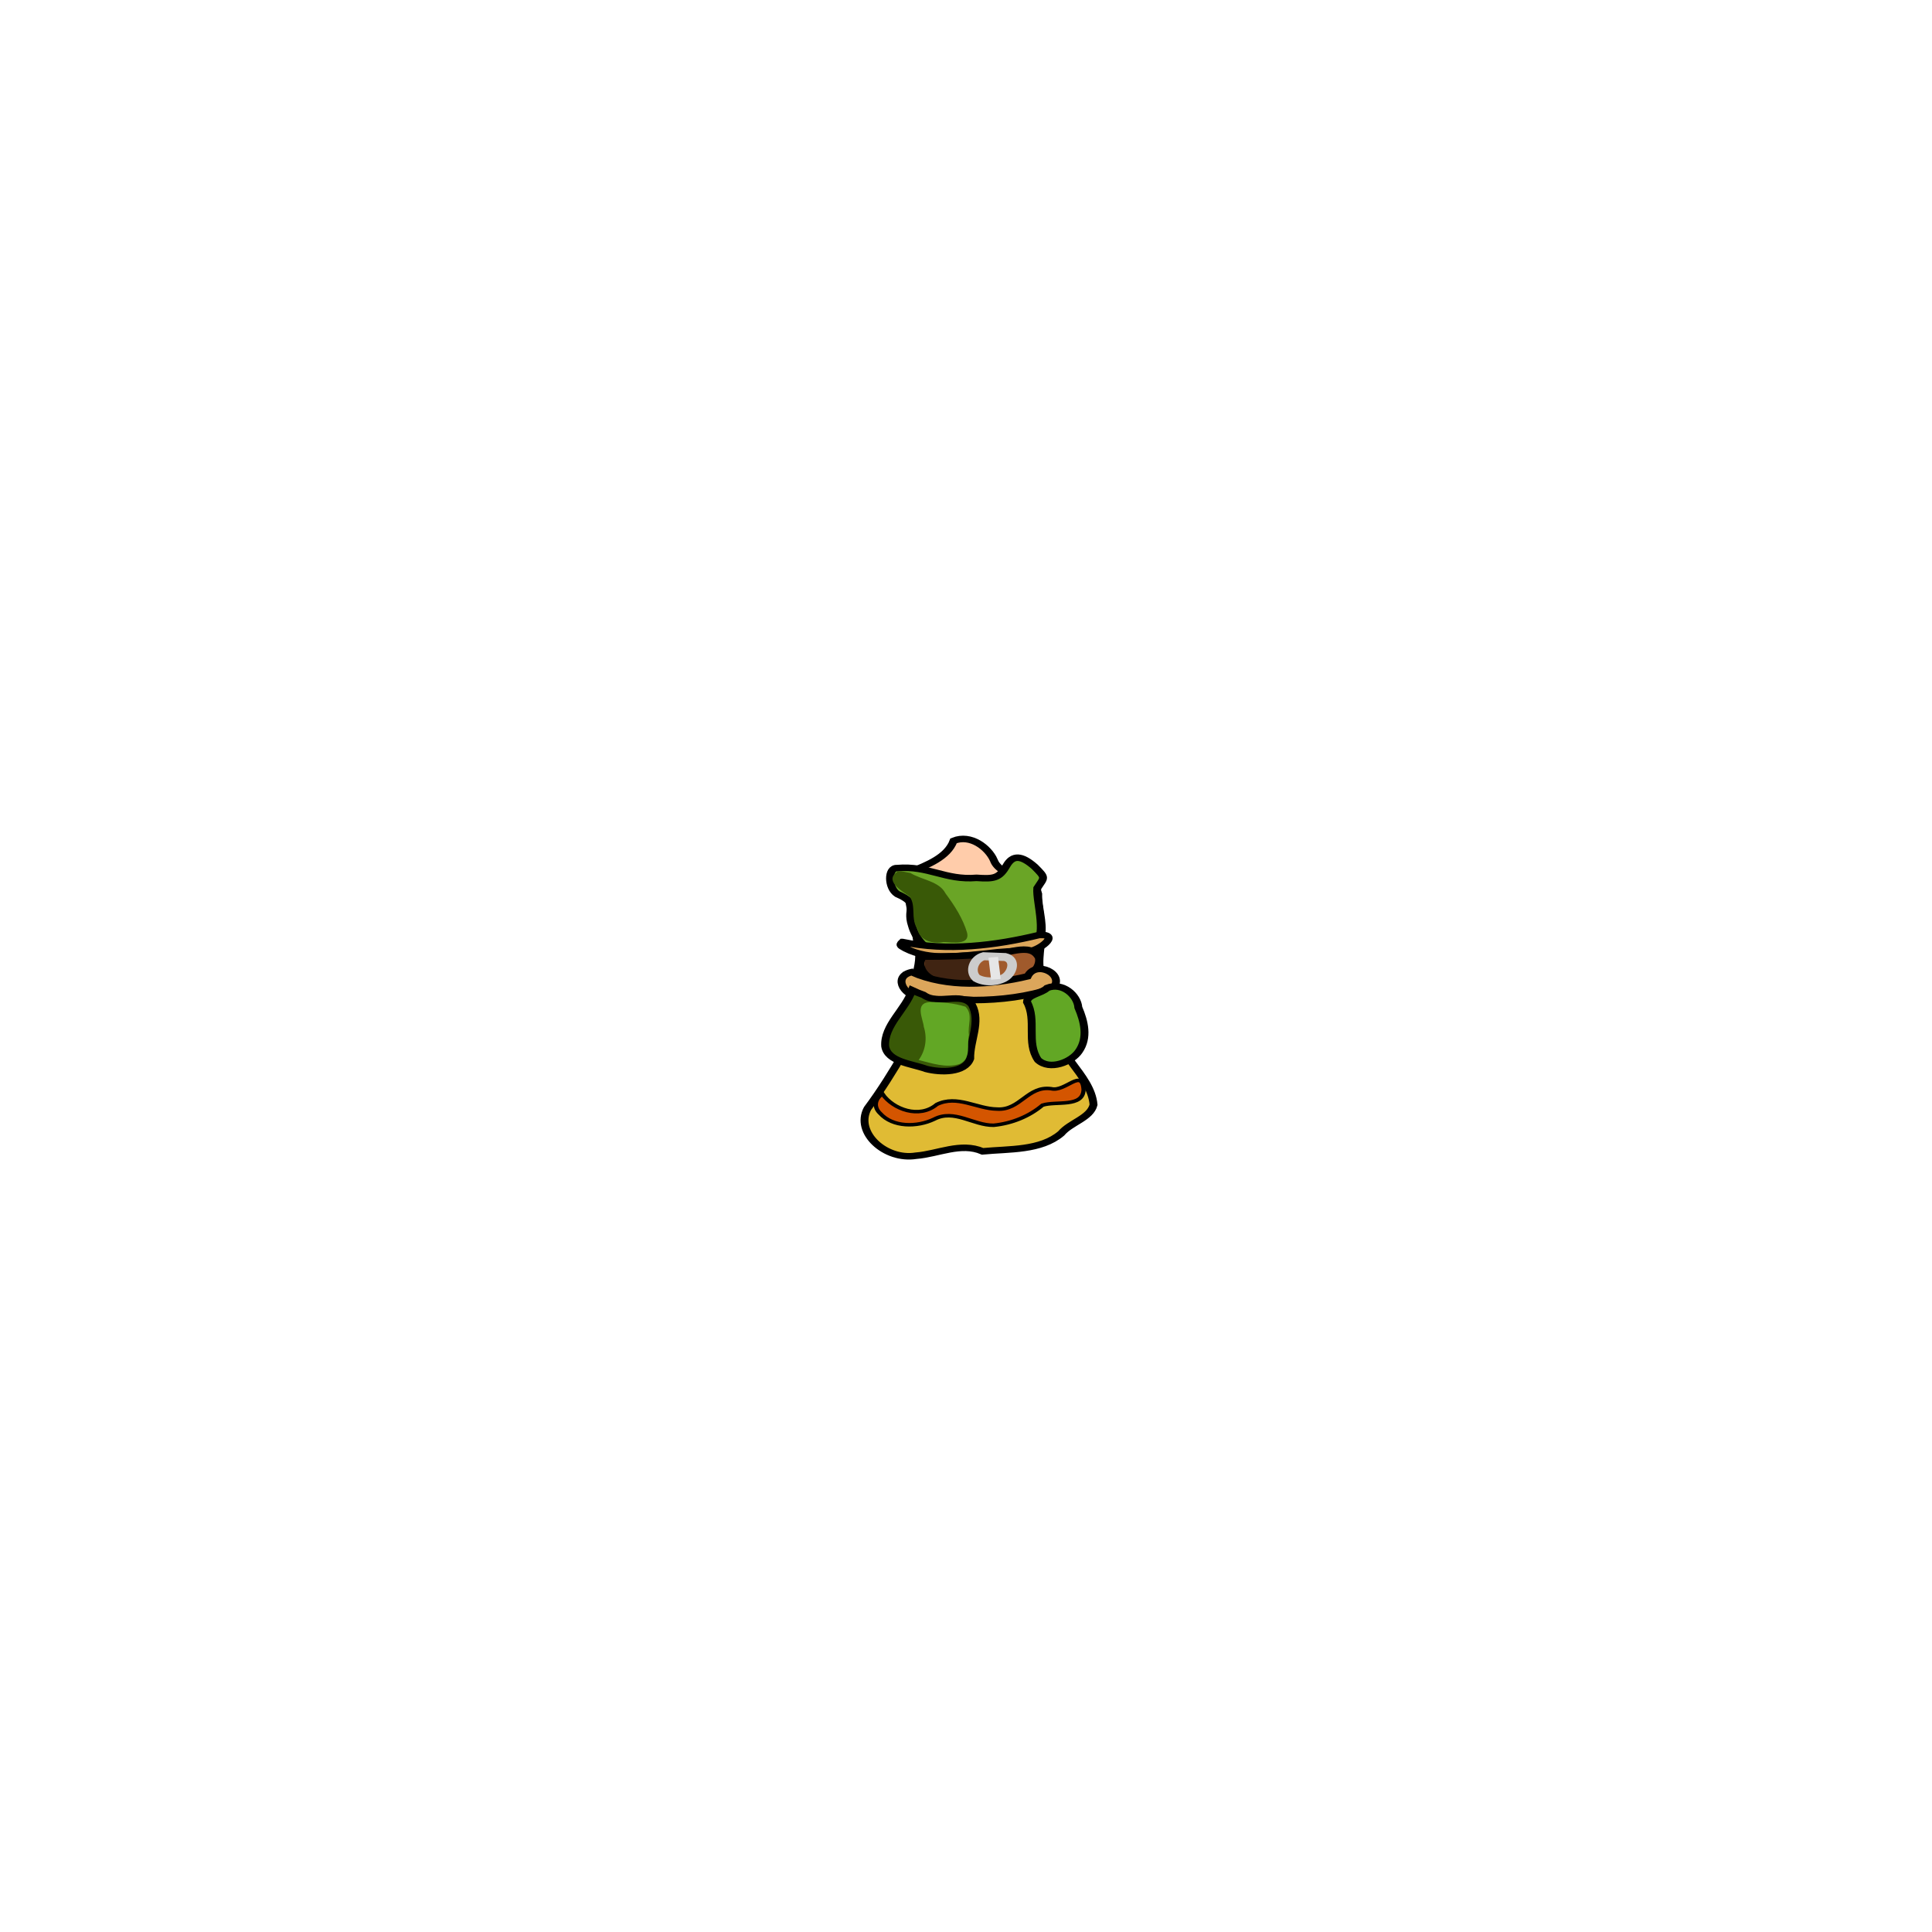
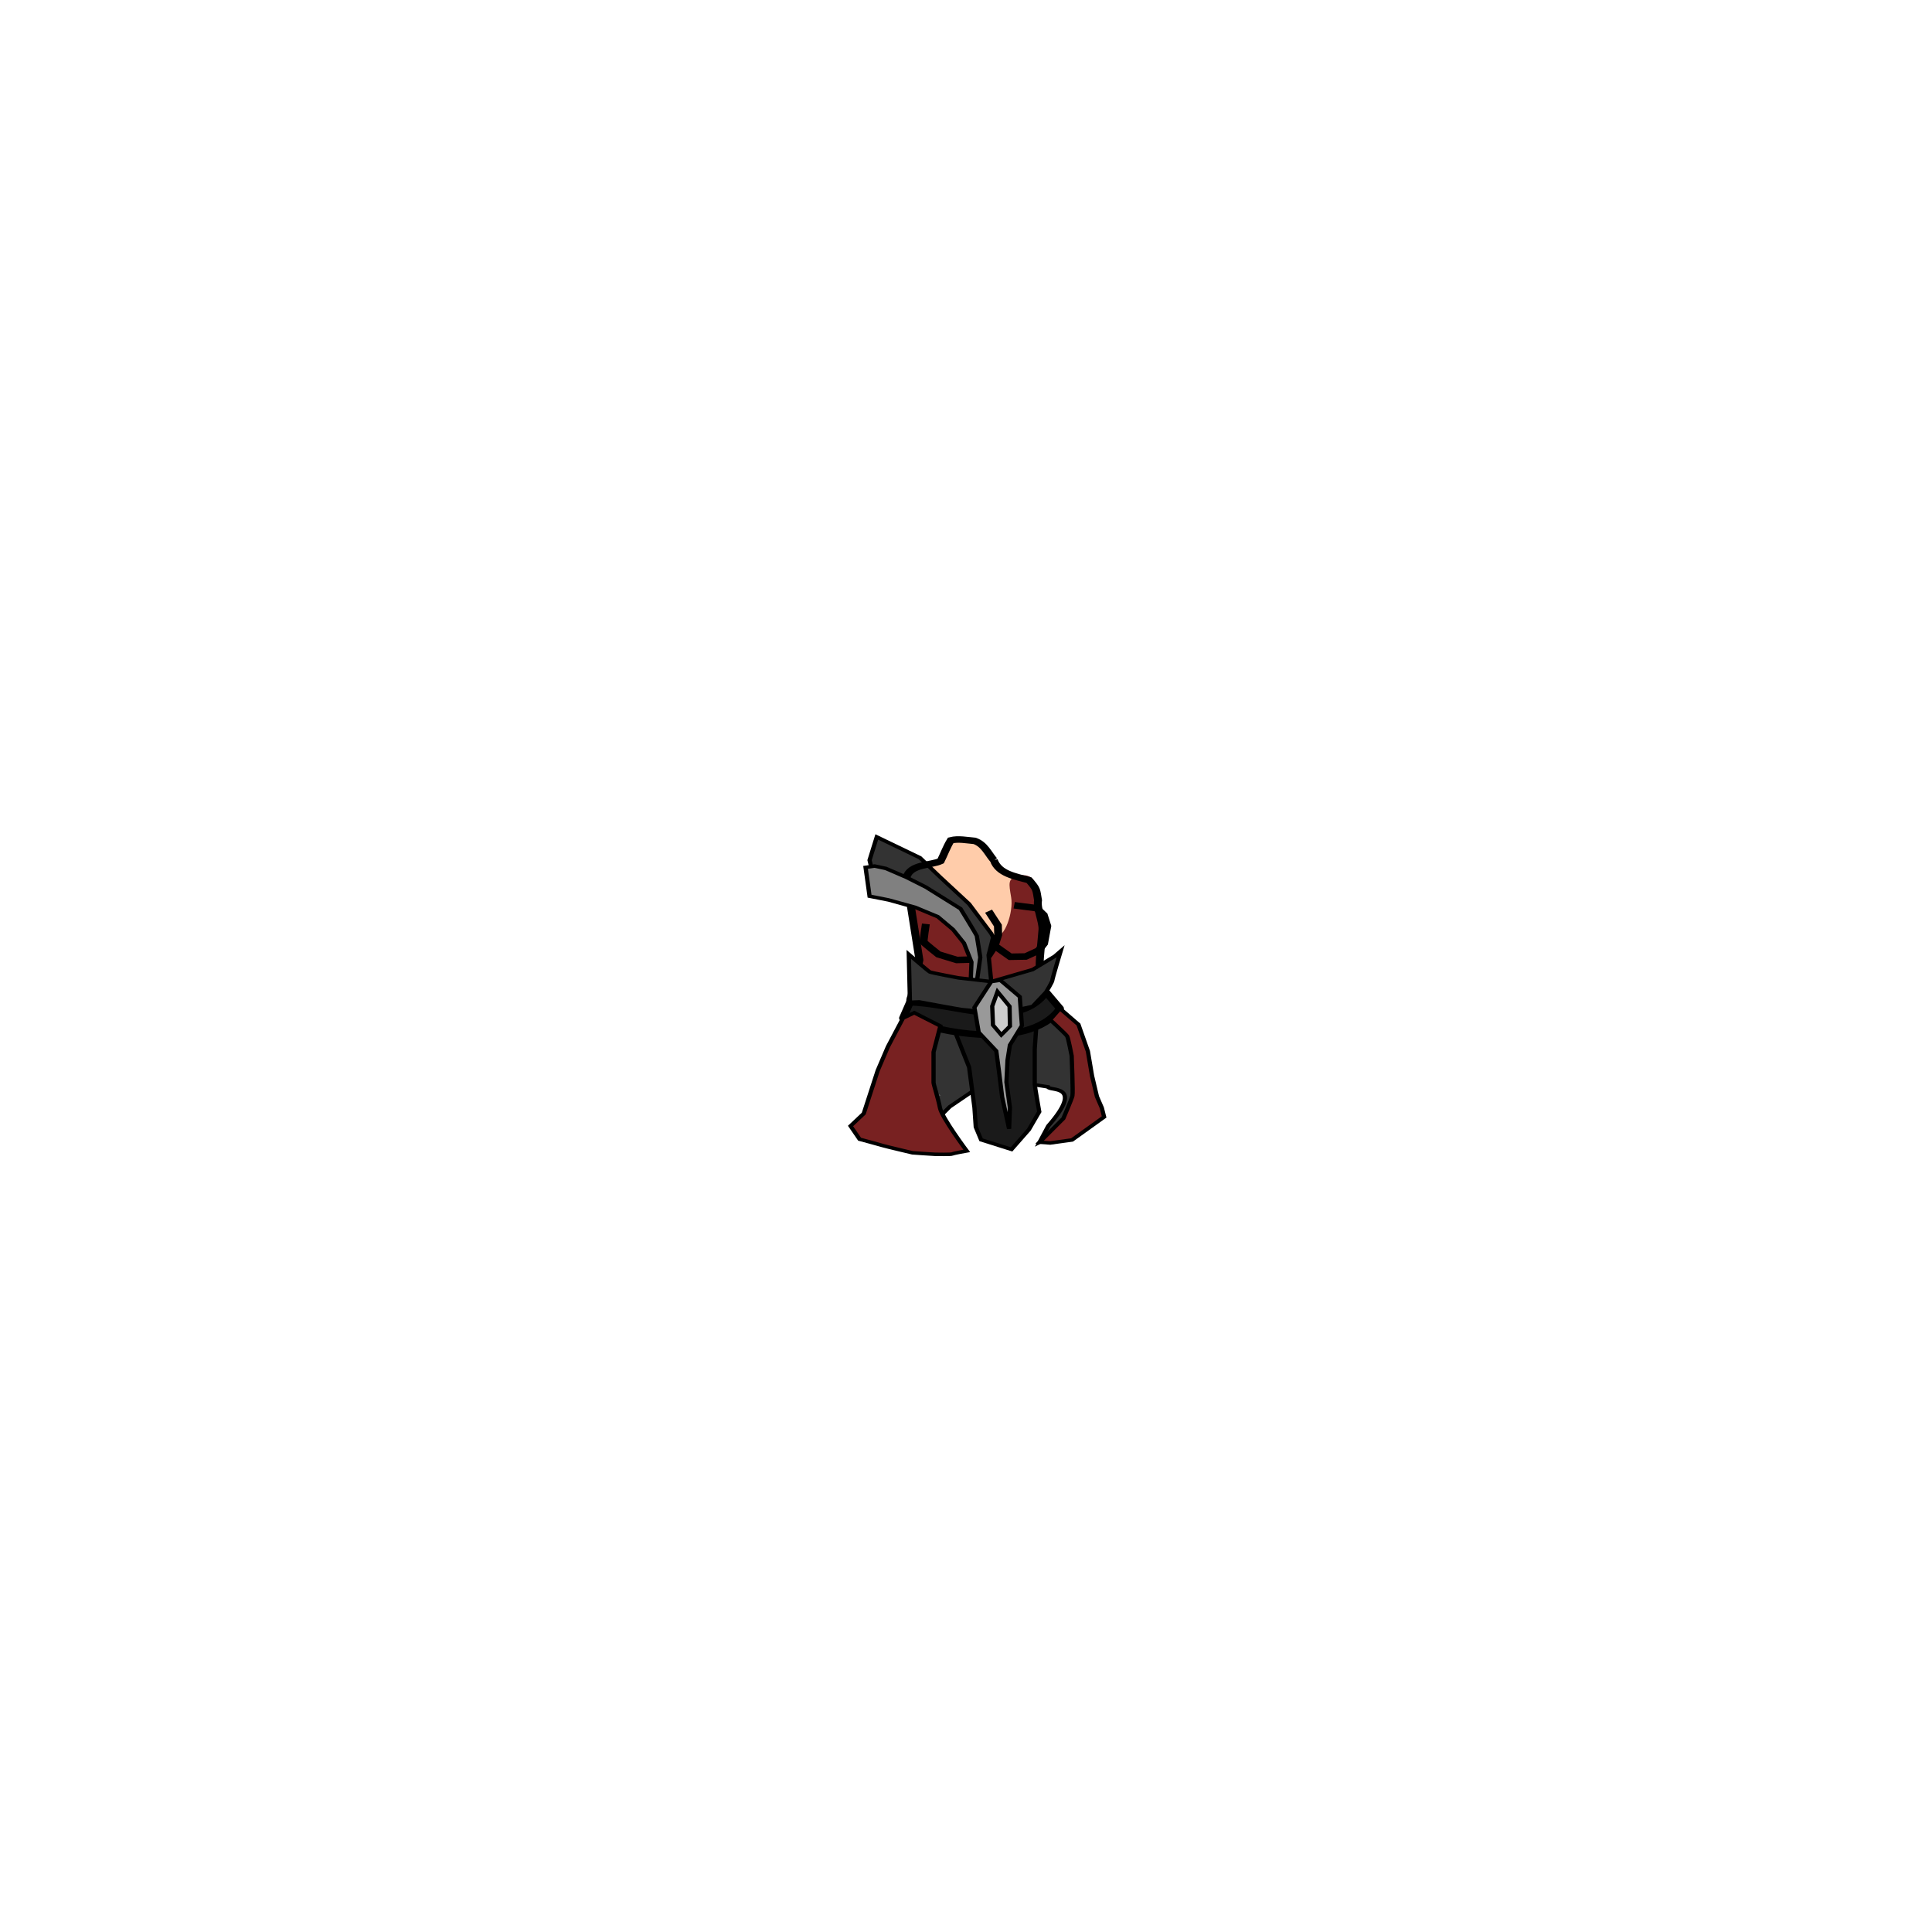
<svg xmlns="http://www.w3.org/2000/svg" width="500" height="500" viewBox="0 0 132.292 132.292" version="1.1" id="svg8">
  <defs id="defs2" />
  <g id="layer1" transform="translate(0,-164.7083)">
    <g id="g1785" transform="matrix(1.28517,0,0,1.061818,-40.08407,-12.75243)">
-       <path style="fill:#ffccaa;fill-opacity:1;stroke:none;stroke-width:0.42;stroke-linecap:butt;stroke-linejoin:miter;stroke-miterlimit:4;stroke-dasharray:none;stroke-opacity:1" d="m 81.747,221.508 c 0.018,0.884 -0.971,1.166 -1.385,1.798 -0.17,0.895 0.831,1.587 0.785,2.54 0.219,1.038 0.22,2.182 0.804,3.098 0.774,0.78 1.971,0.353 2.854,0.022 0.678,-0.157 1.206,-0.45 0.927,-1.23 -0.127,-1.316 -0.539,-2.585 -0.661,-3.902 -0.77,-0.933 -1.36,-2.249 -2.646,-2.542 -0.24,-0.014 -0.65,-0.142 -0.677,0.214 z" id="path1693" />
-       <path style="fill:none;fill-opacity:1;stroke:#000000;stroke-width:0.42;stroke-linecap:butt;stroke-linejoin:miter;stroke-miterlimit:4;stroke-dasharray:none;stroke-opacity:1" d="m 84.137,222.596 c 0.359,1.147 2.085,0.988 2.368,2.18 -0.016,0.888 0.278,1.77 0.164,2.676 0.002,0.947 -0.284,1.954 0.107,2.852 0.365,1.142 -0.083,2.77 -1.408,3.007 -0.919,0.096 -1.804,-0.325 -2.734,-0.233 -0.989,-0.019 -2.13,-0.075 -2.832,-0.877 -0.272,-1.412 0.657,-2.782 0.265,-4.19 -0.099,-1.551 -0.741,-3.094 -0.382,-4.653 0.914,-0.449 1.989,-0.952 2.312,-2.008 0.913,-0.445 1.844,0.438 2.142,1.244 z" id="path1699" />
-       <path style="fill:#e0bb34;fill-opacity:1;stroke:#000000;stroke-width:0.42;stroke-linecap:butt;stroke-linejoin:miter;stroke-miterlimit:4;stroke-dasharray:none;stroke-opacity:1" d="m 81.629,230.946 c -0.615,0.94 -0.276,2.225 -0.972,3.118 -0.46,0.422 -1.193,0.081 -1.287,0.888 -0.599,1.25 -1.233,2.486 -1.96,3.666 -0.686,1.561 0.972,3.357 2.584,3.041 1.175,-0.111 2.388,-0.887 3.549,-0.283 1.428,-0.163 3.095,-0.036 4.186,-1.155 0.501,-0.717 1.551,-0.988 1.725,-1.85 -0.138,-1.992 -2.164,-3.323 -2.1,-5.366 0.231,-0.86 -0.185,-1.743 -0.893,-2.243 -0.759,-0.424 -1.183,-1.337 -2.069,-1.497 -1.394,-0.23 -2.781,0.749 -3.31,2.007 0.144,-0.316 0.703,-1.266 0.547,-0.327 z" id="path842" />
-       <path style="fill:#6aa526;fill-opacity:1;stroke:#000000;stroke-width:0.42;stroke-linecap:butt;stroke-linejoin:miter;stroke-miterlimit:4;stroke-dasharray:none;stroke-opacity:1" d="m 79.004,224.786 c 1.21,0.652 0.443,0.822 0.769,2.014 0.203,0.895 0.801,1.768 1.752,1.949 1.563,0.423 3.096,-0.334 4.638,-0.483 0.919,-0.557 0.224,-2.95 0.292,-3.861 0.389,-0.721 0.478,-0.631 -0.134,-1.378 -0.715,-0.76 -1.165,-0.775 -1.5,-0.083 -0.39,0.829 -0.677,0.871 -1.6,0.796 -1.685,0.169 -2.549,-0.807 -4.234,-0.629 -0.509,-0.041 -0.501,1.285 0.016,1.674 z" id="path826" />
-       <path style="fill:#dca65b;fill-opacity:1;stroke:#000000;stroke-width:0.42;stroke-linecap:butt;stroke-linejoin:miter;stroke-miterlimit:4;stroke-dasharray:none;stroke-opacity:1" d="m 79.268,227.877 c 2.411,0.611 4.946,0.235 7.296,-0.455 1.205,-0.065 -0.081,1.083 -0.652,1.067 -0.701,-0.054 -1.415,0.013 -2.122,0.123 -1.438,0.164 -3.041,0.49 -4.351,-0.318 -0.21,-0.164 -0.387,-0.184 -0.172,-0.417 z" id="path832" />
-       <path style="fill:#a05a2c;fill-opacity:1;stroke:#000000;stroke-width:0.42;stroke-linecap:butt;stroke-linejoin:miter;stroke-miterlimit:4;stroke-dasharray:none;stroke-opacity:1" d="m 80.342,228.818 c -0.425,0.993 0.586,1.78 1.518,1.709 1.05,0.094 2.1,-0.124 3.145,-0.053 0.747,-0.11 1.652,-0.73 1.54,-1.574 -0.452,-1.096 -1.787,-0.138 -2.651,-0.246 -1.179,0.127 -2.367,0.17 -3.552,0.163 z" id="path834" />
-       <path style="fill:#dca65b;fill-opacity:1;stroke:#000000;stroke-width:0.42;stroke-linecap:butt;stroke-linejoin:miter;stroke-miterlimit:4;stroke-dasharray:none;stroke-opacity:1" d="m 79.874,229.794 c -1.15,0.207 -0.597,1.503 0.283,1.633 0.94,0.285 1.933,0.07 2.907,0.193 1.438,3.5e-4 2.887,-0.222 4.226,-0.758 0.68,-0.902 -0.909,-1.844 -1.346,-0.773 -1.997,0.579 -4.27,0.741 -6.165,-0.255 0.032,-0.013 0.064,-0.027 0.095,-0.04 z" id="path836" />
-       <path style="fill:#395907;fill-opacity:1;stroke:#000000;stroke-width:0.42;stroke-linecap:butt;stroke-linejoin:miter;stroke-miterlimit:4;stroke-dasharray:none;stroke-opacity:1" d="m 79.786,230.985 c -0.347,1.254 -1.505,2.25 -1.434,3.616 0.136,1.009 1.408,1.121 2.18,1.46 0.783,0.246 2.067,0.265 2.351,-0.666 -0.024,-1.154 0.578,-2.359 0.093,-3.475 -0.567,-0.865 -1.786,0.057 -2.58,-0.631 -0.209,-0.09 -0.412,-0.192 -0.61,-0.304 z" id="path838" />
-       <path style="fill:#62a725;fill-opacity:1;stroke:#000000;stroke-width:0.42;stroke-linecap:butt;stroke-linejoin:miter;stroke-miterlimit:4;stroke-dasharray:none;stroke-opacity:1" d="m 85.907,231.743 c 0.536,1.18 -0.056,2.598 0.587,3.741 0.625,0.705 1.795,0.136 2.181,-0.567 0.501,-0.872 0.285,-1.93 -0.031,-2.818 -0.049,-0.786 -0.832,-1.65 -1.661,-1.261 -0.291,0.359 -1.063,0.425 -1.076,0.905 z" id="path840" />
-       <path style="fill:#62a725;fill-opacity:1;stroke:none;stroke-width:0.226px;stroke-linecap:butt;stroke-linejoin:miter;stroke-opacity:1" d="m 80.136,235.487 c 0.699,0.206 1.456,0.536 2.181,0.257 0.659,-0.375 0.364,-1.25 0.499,-1.867 -0.087,-0.597 0.237,-1.331 -0.188,-1.829 -0.597,-0.227 -1.274,-0.305 -1.92,-0.295 -0.799,0.07 -0.337,1.094 -0.297,1.595 0.184,0.712 0.106,1.501 -0.274,2.138 z" id="path2544" />
-       <path style="fill:#395907;fill-opacity:1;stroke:none;stroke-width:0.226px;stroke-linecap:butt;stroke-linejoin:miter;stroke-opacity:1" d="m 79.696,223.426 c 0.613,0.452 1.54,0.532 1.869,1.314 0.489,0.795 0.935,1.639 1.154,2.549 0.152,0.798 -0.768,0.614 -1.256,0.588 -0.641,0.154 -1.293,-0.143 -1.393,-0.848 -0.368,-0.612 -0.06,-1.474 -0.41,-2.076 -0.438,-0.379 -1.369,-1.026 -0.661,-1.608 0.19,-0.079 0.501,0.048 0.697,0.08 z" id="path2552" />
-       <path style="fill:#d45500;stroke:#000000;stroke-width:0.226px;stroke-linecap:butt;stroke-linejoin:miter;stroke-opacity:1" d="m 78.203,237.673 c 0.58,1.003 1.971,1.619 2.896,0.68 1.086,-0.644 2.129,0.28 3.21,0.297 1.234,0.104 1.635,-1.521 2.886,-1.313 0.759,0.23 1.652,-1.355 1.728,0.058 -0.03,1.173 -1.464,0.721 -2.189,1.004 -0.69,0.707 -1.614,1.179 -2.604,1.296 -1.083,0.016 -2.095,-1.07 -3.169,-0.393 -0.909,0.529 -2.205,0.534 -2.878,-0.376 -0.352,-0.398 -0.287,-0.925 0.12,-1.252 z" id="path2564" />
-       <path style="opacity:0.6;fill:#000000;stroke:none;stroke-width:0.226px;stroke-linecap:butt;stroke-linejoin:miter;stroke-opacity:1" d="m 83.243,228.811 c -0.816,0.853 -0.089,1.214 0.071,1.755 l -0.59,-0.034 c 0,0 -0.931,-0.12 -1.002,-0.155 -0.071,-0.034 -0.562,0.009 -0.618,0.009 -0.057,0 -0.441,-0.267 -0.512,-0.336 -0.071,-0.069 -0.128,-0.482 -0.128,-0.482 l 0.014,-0.327 -0.021,-0.396 c 0,0 0.704,-0.031 0.775,-0.026 l 1.322,0.103 0.633,-0.215 z" id="path2570" />
-       <path style="fill:none;stroke:#cccccc;stroke-width:0.514;stroke-linecap:butt;stroke-linejoin:miter;stroke-opacity:1;stroke-miterlimit:4;stroke-dasharray:none" d="m 84.743,228.846 c -0.381,-0.017 -0.763,-0.034 -1.144,-0.052 -0.537,0.179 -0.76,0.98 -0.389,1.404 0.44,0.31 1.128,0.276 1.546,-0.056 0.37,-0.299 0.587,-1.118 -0.013,-1.296 z" id="path2572" />
-       <path style="fill:none;stroke:#e6e6e6;stroke-width:0.514;stroke-linecap:butt;stroke-linejoin:miter;stroke-opacity:1;stroke-miterlimit:4;stroke-dasharray:none" d="m 84.11,228.863 c 0.047,0.473 0.095,0.946 0.142,1.42" id="path2574" />
+       <path style="fill:#333333;stroke:#000000;stroke-width:0.226px;stroke-linecap:butt;stroke-linejoin:miter;stroke-opacity:1" d="m 80.366,240.228 1.427,-1.728 1.126,-0.925 0.945,-0.56 1.709,-0.073 1.451,0.276 c 0.032,0.305 2.013,-0.238 0.016,2.522 l -0.462,1.046 2.714,-1.703 -0.543,-4.477 -2.088,-2.492 -6.497,-0.379 -0.703,2.603 -0.925,3.601 c 0,0 0.382,1.752 0.462,1.776 0.08,0.024 1.367,0.511 1.367,0.511 z" id="path899" />
+       <path style="fill:#1a1a1a;stroke:#000000;stroke-width:0.226px;stroke-linecap:butt;stroke-linejoin:miter;stroke-opacity:1" d="m 81.786,232.786 1.038,3.166 0.284,2.598 0.071,1.256 0.284,0.826 1.621,0.619 0.924,-1.273 0.554,-1.153 c 0,0 -0.242,-1.652 -0.242,-1.772 0,-0.12 0,-2.271 0,-2.271 l 0.114,-1.979 0.227,-0.688 c 0,0 -2.459,0.74 -2.502,0.757 -0.043,0.017 -1.592,-0.12 -1.592,-0.12 l -0.569,-0.12 z" id="path885" />
+       <path style="fill:#ffccaa;fill-opacity:1;stroke:none;stroke-width:0.28px;stroke-linecap:butt;stroke-linejoin:miter;stroke-opacity:1" d="m 81.747,221.508 c -0.162,0.424 -0.325,0.849 -0.487,1.273 -0.358,0.06 -0.716,0.121 -1.075,0.181 0.071,0.299 0.044,0.675 0.175,0.926 0.796,0.295 1.058,5.283 1.859,5.55 0.563,-0.026 3.07,-0.556 3.617,-0.627 0.222,-0.199 -0.851,-4.414 -0.686,-4.643 -0.045,-0.243 0.204,-0.642 -0.111,-0.743 -0.332,-0.226 -0.784,-0.33 -0.927,-0.746 -0.206,-0.313 -0.359,-0.687 -0.597,-0.962 -0.475,-0.194 -0.943,-0.417 -1.465,-0.429 -0.229,-0.087 -0.227,0.039 -0.305,0.22 z" id="path1693" />
+       <path style="fill:#782121;fill-opacity:1;stroke:none;stroke-width:0.28px;stroke-linecap:butt;stroke-linejoin:miter;stroke-opacity:1" d="m 80.516,223.021 c 0.387,0.234 3.282,4.304 3.72,4.467 0.469,0.175 0.961,-1.539 0.828,-2.49 -0.132,-0.946 -0.164,-1.163 0.298,-1.387 0.98,-0.249 1.133,0.6 1.134,1.573 0.093,0.928 0.254,1.85 0.323,2.779 -0.012,1.041 -0.259,2.119 0.129,3.125 0.17,0.987 -0.915,1.259 -1.627,1.491 -0.994,0.29 -2.044,0.155 -3.063,0.223 -0.876,-0.219 -2.664,-0.32 -2.415,-1.572 0.329,-1.061 0.429,-2.16 0.256,-3.262 -0.127,-1.436 -0.409,-2.86 -0.454,-4.302 0.058,-0.411 0.486,-0.645 0.87,-0.645 z" id="path1695" />
+       <path style="fill:none;stroke:#000000;stroke-width:0.42;stroke-linecap:butt;stroke-linejoin:miter;stroke-opacity:1;stroke-miterlimit:4;stroke-dasharray:none" d="m 80.52,226.712 c 0,0 -0.142,1.101 -0.114,1.17 0.028,0.069 0.782,0.792 0.782,0.792 l 0.981,0.361 c 0,0 1.009,-0.034 1.066,-0.034 0.057,0 0.626,-0.275 0.626,-0.275 l 0.327,-0.602 0.185,-0.705 -0.014,-0.602 -0.498,-0.929" id="path889" />
+       <path style="fill:#333333;stroke:#000000;stroke-width:0.226px;stroke-linecap:butt;stroke-linejoin:miter;stroke-opacity:1;fill-opacity:1" d="m 84.003,227.331 -1.18,-1.91 -1.564,-1.755 -1.052,-1.222 -2.303,-1.342 -0.384,1.497 0.313,1.549 1.308,0.241 1.678,0.654 0.512,0.447 0.896,0.981 c 0,0 0.569,0.774 0.583,0.86 0.014,0.086 0.199,0.86 0.199,0.86 l 0.114,1.411 -0.171,0.878 0.739,0.275 0.313,-0.327 -0.142,-1.703 0.242,-1.153 z" id="path893" />
+       <path style="fill:none;fill-opacity:1;stroke:#000000;stroke-width:0.42;stroke-linecap:butt;stroke-linejoin:miter;stroke-miterlimit:4;stroke-dasharray:none;stroke-opacity:1" d="m 84.137,222.596 c 0.269,0.884 1.124,1.04 1.879,1.293 0.433,0.596 0.379,0.594 0.481,1.296 -0.079,0.545 0.266,1.402 0.235,1.899 -0.098,1.574 -0.373,3.337 0.186,4.163 0.034,0.67 -0.132,1.423 -0.771,1.775 -1.124,0.525 -2.384,0.117 -3.559,0.032 -0.66,-0.086 -1.334,-0.026 -1.967,-0.263 -0.235,-0.122 -0.667,-0.033 -0.718,-0.351 -0.102,-0.343 -0.314,-0.678 -0.161,-1.039 0.14,-0.787 0.319,-1.574 0.435,-2.362 -0.227,-1.776 -0.479,-3.559 -0.69,-5.331 0.2,-0.865 1.316,-0.766 1.823,-1.055 0.182,-0.441 0.319,-0.909 0.534,-1.33 0.396,-0.125 0.86,-0.008 1.274,0.033 0.524,0.218 0.713,0.813 1.02,1.241 z" id="path1699" />
+       <path style="fill:#808080;stroke:#000000;stroke-width:0.226px;stroke-linecap:butt;stroke-linejoin:miter;stroke-opacity:1" d="m 77.307,223.064 0.213,1.858 1.009,0.241 1.436,0.482 1.194,0.602 0.81,0.826 0.583,0.878 0.398,1.222 -0.057,1.686 0.299,-0.034 0.227,-1.962 c 0,0 -0.171,-1.308 -0.185,-1.377 -0.014,-0.069 -0.867,-1.755 -0.867,-1.755 l -1.848,-1.394 -1.034,-0.631 -1.098,-0.573 -0.597,-0.155 z" id="path895" />
+       <path style="fill:#1a1a1a;stroke:#000000;stroke-width:0.42;stroke-linecap:butt;stroke-linejoin:round;stroke-miterlimit:4;stroke-dasharray:none;stroke-opacity:1" d="m 86.923,231.108 c 0.248,0.353 0.495,0.706 0.743,1.059 -0.845,1.459 -2.71,1.785 -4.259,1.677 -1.417,-0.095 -2.817,-0.459 -4.104,-1.059 0.123,-0.34 0.246,-0.681 0.369,-1.021 1.892,0.07 3.742,0.976 5.645,0.577 0.682,-0.161 1.262,-0.626 1.606,-1.232 z" id="path1703" />
+       <path style="fill:#666666;fill-opacity:1;stroke:none;stroke-width:0.174px;stroke-linecap:butt;stroke-linejoin:miter;stroke-opacity:1" d="m 80.251,236.569 c 0.341,0.416 0.614,0.899 1.067,1.208 -1.041,0.064 -2.306,-0.019 -2.998,-0.91 0.143,-1.074 0.452,-2.122 0.888,-3.114 0.147,-0.167 0.173,-0.871 0.427,-0.567 0.647,0.471 0.605,1.309 0.331,1.97 -0.141,0.488 -0.022,1.012 0.284,1.413 z" id="path1733" />
+       <path style="fill:#782121;stroke:#000000;stroke-width:0.226px;stroke-linecap:butt;stroke-linejoin:miter;stroke-opacity:1" d="m 79.303,232.784 -0.806,1.848 -0.543,1.533 -0.744,2.774 -0.704,0.803 0.483,0.852 c 0,0 1.045,0.341 1.247,0.414 0.201,0.073 1.568,0.462 1.568,0.462 0,0 1.106,0.097 1.206,0.097 0.101,0 0.844,0.024 0.925,-0.024 0.08,-0.049 0.764,-0.195 0.764,-0.195 0,0 -1.329,-2.148 -1.427,-2.774 -0.099,-0.626 -0.342,-1.509 -0.342,-1.63 0,-0.122 0,-1.971 0,-1.971 l 0.362,-1.679 -1.389,-0.855 z" id="path879" />
+       <path style="fill:#782121;stroke:#000000;stroke-width:0.226px;stroke-linecap:butt;stroke-linejoin:miter;stroke-opacity:1;fill-opacity:1" d="m 87.666,232.167 0.984,1.029 0.503,1.728 0.221,1.582 0.261,1.338 0.261,0.73 0.121,0.584 -1.709,1.484 -1.166,0.195 -0.563,-0.049 1.267,-1.533 c 0,0 0.442,-1.241 0.483,-1.46 0.04,-0.219 -0.04,-2.579 -0.04,-2.579 0,0 -0.181,-1.144 -0.241,-1.265 -0.06,-0.122 -0.908,-1.064 -0.908,-1.064 z" id="path881" />
+       <path style="fill:#333333;stroke:#000000;stroke-width:0.226px;stroke-linecap:butt;stroke-linejoin:miter;stroke-opacity:1" d="m 79.672,231.763 -0.062,-3.089 c 0,0 1.038,1.084 1.123,1.136 0.085,0.052 1.521,0.379 1.521,0.379 l 1.749,0.241 2.204,-0.774 1.18,-0.86 0.313,-0.327 c 0,0 -0.441,1.772 -0.441,1.876 0,0.103 -0.336,0.765 -0.336,0.765 l -0.716,0.921 -1.223,0.327 -1.123,0.069 c 0,0 -1.308,-0.189 -1.393,-0.189 -0.085,0 -2.303,-0.499 -2.303,-0.499 z" id="path883" />
+       <path style="fill:#999999;stroke:#000000;stroke-width:0.226px;stroke-linecap:butt;stroke-linejoin:miter;stroke-opacity:1" d="m 84.003,230.429 -0.896,1.669 0.227,1.6 0.938,1.204 0.142,1.29 0.171,1.686 0.37,2.048 0.043,-1.377 -0.185,-1.635 0.057,-1.411 0.128,-0.981 0.64,-1.256 -0.114,-1.858 -1.038,-1.067 z" id="path887" />
+       <path style="fill:none;stroke:#000000;stroke-width:0.42;stroke-linecap:butt;stroke-linejoin:miter;stroke-opacity:1;stroke-miterlimit:4;stroke-dasharray:none" d="m 84.188,228.123 0.825,0.705 0.825,-0.017 0.682,-0.379 c 0,0 0.3,-0.469 0.3,-0.469 l 0.169,-1.114 -0.185,-0.705 -0.384,-0.447 -1.194,-0.189" id="path891" />
+       <path style="fill:#cccccc;stroke:#000000;stroke-width:0.226px;stroke-linecap:butt;stroke-linejoin:miter;stroke-opacity:1" d="m 84.056,232.016 0.04,1.217 0.442,0.633 0.462,-0.56 -0.02,-1.278 -0.643,-0.949 z" id="path897" />
    </g>
  </g>
</svg>
